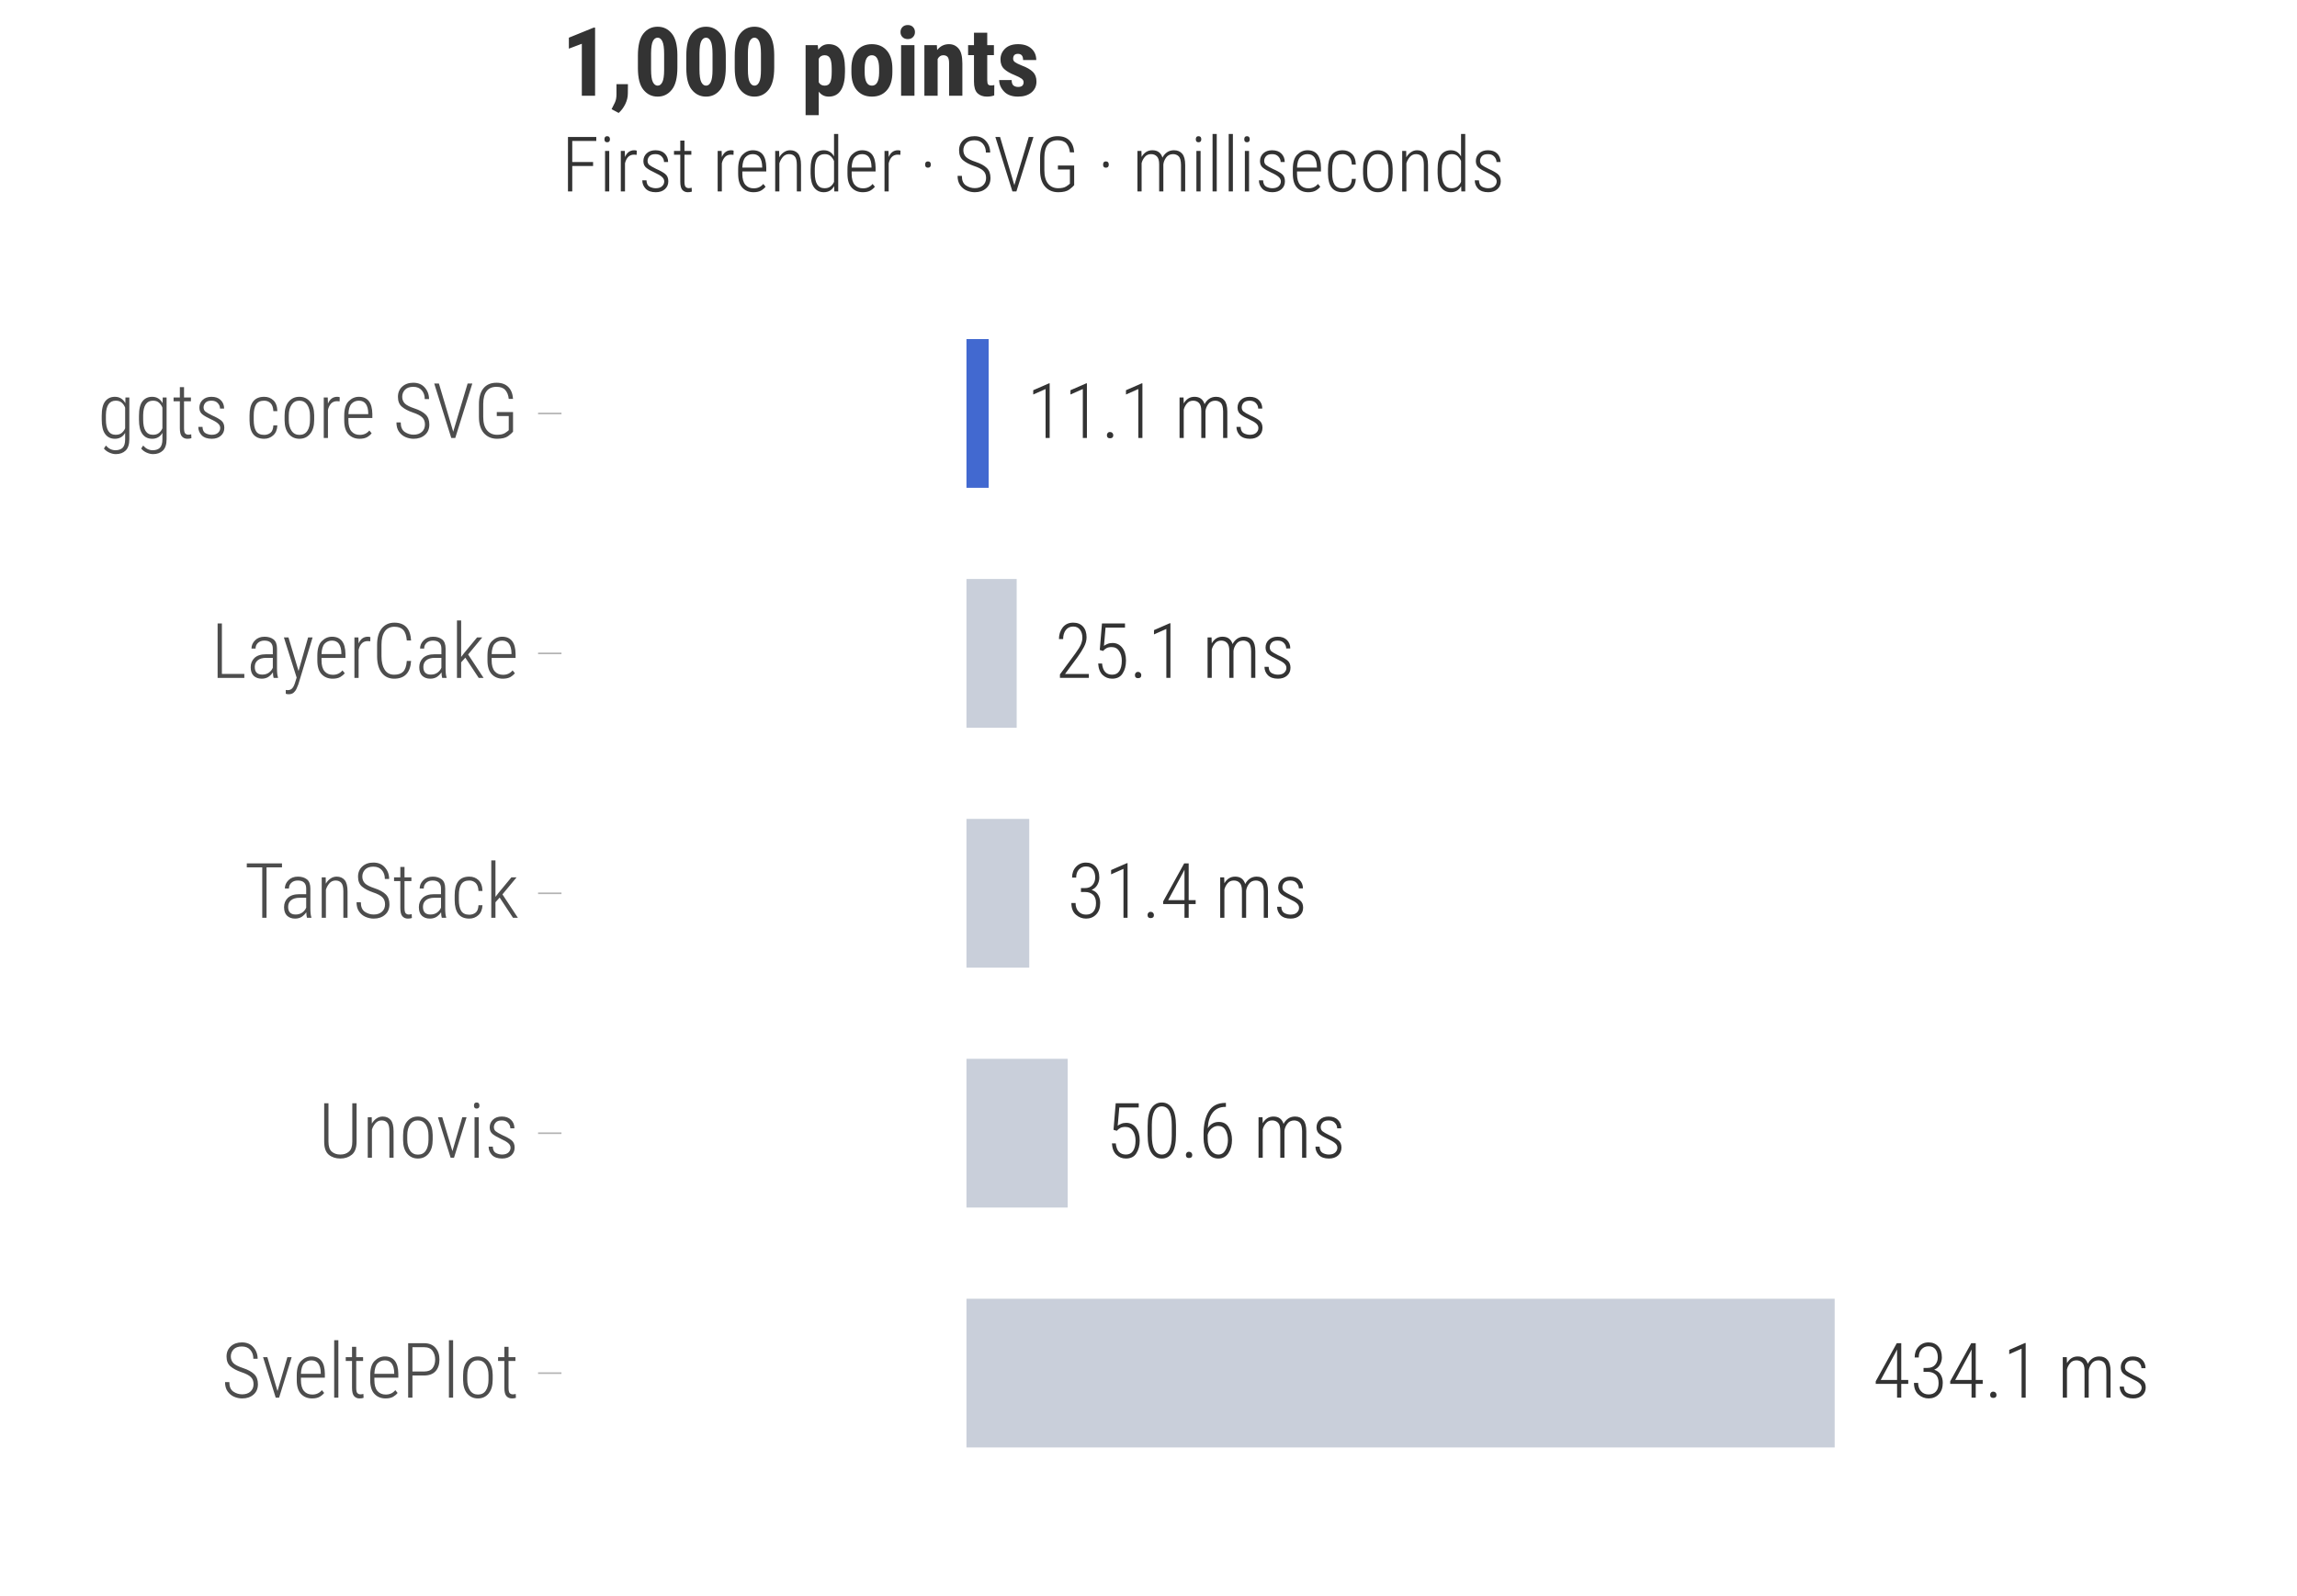
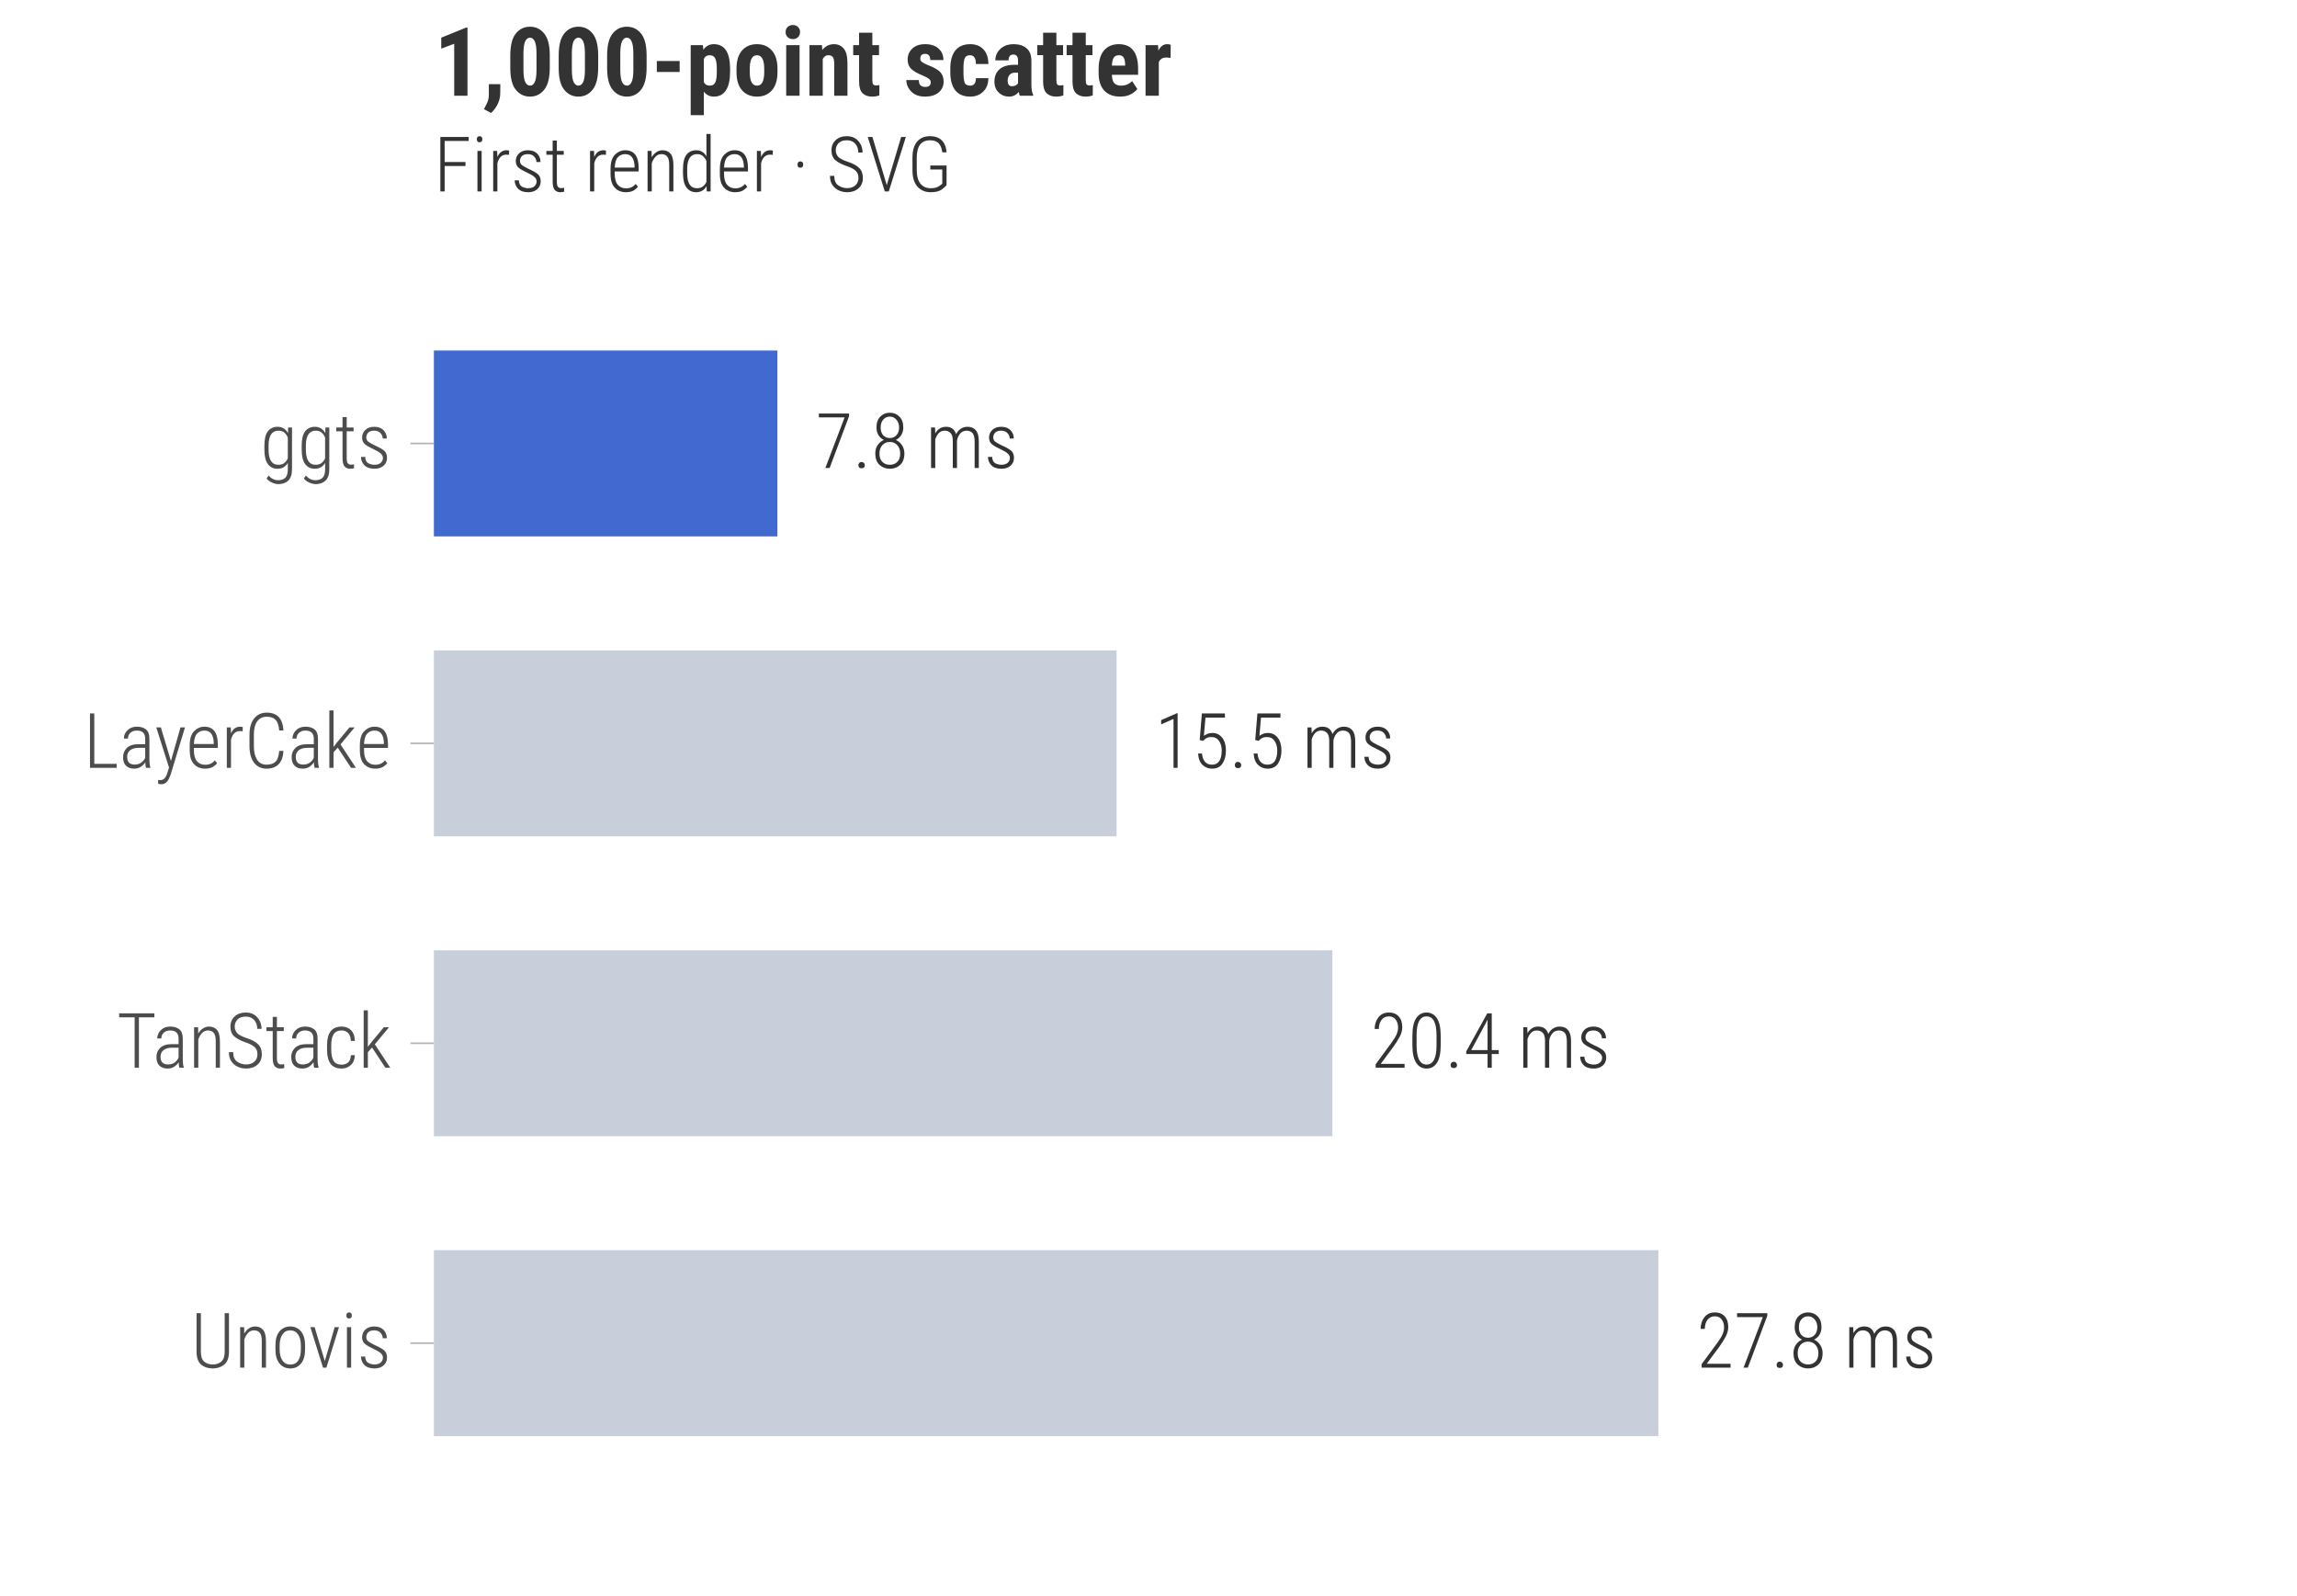
- <svg xmlns="http://www.w3.org/2000/svg" width="360" height="250" viewBox="0 0 360 250" role="img" aria-label="1,000 points. First render · SVG · milliseconds. Lower is better. ggts core SVG: 11.1 ms; LayerCake: 25.1 ms; TanStack: 31.4 ms; Unovis: 50.6 ms; SveltePlot: 434.1 ms." class="gg-plot" font-family="&quot;Roboto Condensed&quot;, &quot;Arial Narrow&quot;, Arial, sans-serif" font-size="11" font-weight="300" text-rendering="optimizeLegibility" shape-rendering="geometricPrecision">
+ <svg xmlns="http://www.w3.org/2000/svg" width="360" height="250" viewBox="0 0 360 250" role="img" aria-label="1,000-point scatter. First render · SVG. Lower is better. ggts 7.8 ms, LayerCake 15.5 ms, TanStack 20.4 ms, Unovis 27.8 ms." class="gg-plot" font-family="&quot;Roboto Condensed&quot;, &quot;Arial Narrow&quot;, Arial, sans-serif" font-size="11" font-weight="300" text-rendering="optimizeLegibility" shape-rendering="geometricPrecision">
  <rect class="gg-paper" width="360" height="250" fill="var(--gg-paper, #ffffff)" />
-   <text class="gg-title" x="88" y="15" font-size="15" font-weight="700" fill="var(--gg-ink, #333333)">1,000 points</text>
-   <text class="gg-subtitle" x="88" y="30" font-size="12" font-weight="300" fill="var(--gg-ink, #333333)">First render · SVG · milliseconds</text>
+   <text class="gg-title" x="68" y="15" font-size="15" font-weight="700" fill="var(--gg-ink, #333333)">1,000-point scatter</text>
+   <text class="gg-subtitle" x="68" y="30" font-size="12" font-weight="300" fill="var(--gg-ink, #333333)">First render · SVG</text>
  <defs>
    <clipPath id="gg-clip-0">
-       <rect width="268" height="188" />
+       <rect width="288" height="188" />
    </clipPath>
  </defs>
-   <g class="gg-panel" data-panel="0" transform="translate(88,46)">
-     <rect class="gg-panel-background" width="268" height="188" fill="var(--gg-panel, #ffffff)" />
+   <g class="gg-panel" data-panel="0" transform="translate(68,46)">
+     <rect class="gg-panel-background" width="288" height="188" fill="var(--gg-panel, #ffffff)" />
    <g class="gg-grid" stroke="var(--gg-grid, transparent)" stroke-width="0.25" vector-effect="non-scaling-stroke">
-       <line x1="0.78" y1="0" x2="0.78" y2="188" />
-       <line x1="63.47" y1="0" x2="63.47" y2="188" />
-       <line x1="126.16" y1="0" x2="126.16" y2="188" />
-       <line x1="188.85" y1="0" x2="188.85" y2="188" />
-       <line x1="251.54" y1="0" x2="251.54" y2="188" />
-       <line x1="0" y1="18.8" x2="268" y2="18.8" />
-       <line x1="0" y1="56.4" x2="268" y2="56.4" />
-       <line x1="0" y1="94" x2="268" y2="94" />
-       <line x1="0" y1="131.6" x2="268" y2="131.6" />
-       <line x1="0" y1="169.2" x2="268" y2="169.2" />
+       <line x1="0" y1="0" x2="0" y2="188" />
+       <line x1="69.03" y1="0" x2="69.03" y2="188" />
+       <line x1="138.06" y1="0" x2="138.06" y2="188" />
+       <line x1="207.09" y1="0" x2="207.09" y2="188" />
+       <line x1="276.13" y1="0" x2="276.13" y2="188" />
+       <line x1="0" y1="23.5" x2="288" y2="23.5" />
+       <line x1="0" y1="70.5" x2="288" y2="70.5" />
+       <line x1="0" y1="117.5" x2="288" y2="117.5" />
+       <line x1="0" y1="164.5" x2="288" y2="164.5" />
    </g>
    <g class="gg-marks" clip-path="url(#gg-clip-0)">
      <g class="gg-batch gg-rects" data-layer="0">
-         <rect x="63.47" y="7.14" width="3.48" height="23.31" fill="#4269d0" />
-         <rect x="63.47" y="44.74" width="7.87" height="23.31" fill="#c9cfda" />
-         <rect x="63.47" y="82.34" width="9.84" height="23.31" fill="#c9cfda" />
-         <rect x="63.47" y="119.94" width="15.86" height="23.31" fill="#c9cfda" />
-         <rect x="63.47" y="157.54" width="136.07" height="23.31" fill="#c9cfda" />
+         <rect x="0" y="8.93" width="53.84" height="29.14" fill="#4269d0" />
+         <rect x="0" y="55.93" width="107" height="29.14" fill="#c9cfda" />
+         <rect x="0" y="102.93" width="140.82" height="29.14" fill="#c9cfda" />
+         <rect x="0" y="149.93" width="191.91" height="29.14" fill="#c9cfda" />
      </g>
      <g class="gg-batch gg-glyphs" data-layer="1" font-size="12" text-anchor="start">
-         <text x="72.95" y="18.8" dy="0.32em" fill="var(--gg-ink, #333333)">11.1 ms</text>
-         <text x="77.34" y="56.4" dy="0.32em" fill="var(--gg-ink, #333333)">25.1 ms</text>
-         <text x="79.32" y="94" dy="0.32em" fill="var(--gg-ink, #333333)">31.4 ms</text>
-         <text x="85.33" y="131.6" dy="0.32em" fill="var(--gg-ink, #333333)">50.6 ms</text>
-         <text x="205.54" y="169.2" dy="0.32em" fill="var(--gg-ink, #333333)">434.1 ms</text>
+         <text x="59.84" y="23.5" dy="0.32em" fill="var(--gg-ink, #333333)">7.8 ms</text>
+         <text x="113" y="70.5" dy="0.32em" fill="var(--gg-ink, #333333)">15.5 ms</text>
+         <text x="146.82" y="117.5" dy="0.32em" fill="var(--gg-ink, #333333)">20.4 ms</text>
+         <text x="197.91" y="164.5" dy="0.32em" fill="var(--gg-ink, #333333)">27.8 ms</text>
      </g>
    </g>
-     <rect class="gg-panel-border" width="268" height="188" fill="none" stroke="var(--gg-panelBorder, transparent)" stroke-width="0.5" vector-effect="non-scaling-stroke" />
+     <rect class="gg-panel-border" width="288" height="188" fill="none" stroke="var(--gg-panelBorder, transparent)" stroke-width="0.5" vector-effect="non-scaling-stroke" />
  </g>
-   <g class="gg-axis gg-axis-y" transform="translate(88,46)">
-     <g class="gg-tick" transform="translate(0,18.8)">
+   <g class="gg-axis gg-axis-y" transform="translate(68,46)">
+     <g class="gg-tick" transform="translate(0,23.5)">
      <line x2="-3.67" stroke="var(--gg-tickColor, #b3b3b3)" stroke-width="0.25" vector-effect="non-scaling-stroke" />
-       <text x="-6.67" dy="0.32em" text-anchor="end" fill="var(--gg-axisText, #4d4d4d)" font-size="12" font-weight="300">ggts core SVG</text>
+       <text x="-6.67" dy="0.32em" text-anchor="end" fill="var(--gg-axisText, #4d4d4d)" font-size="12" font-weight="300">ggts</text>
    </g>
-     <g class="gg-tick" transform="translate(0,56.4)">
+     <g class="gg-tick" transform="translate(0,70.5)">
      <line x2="-3.67" stroke="var(--gg-tickColor, #b3b3b3)" stroke-width="0.25" vector-effect="non-scaling-stroke" />
      <text x="-6.67" dy="0.32em" text-anchor="end" fill="var(--gg-axisText, #4d4d4d)" font-size="12" font-weight="300">LayerCake</text>
    </g>
-     <g class="gg-tick" transform="translate(0,94)">
+     <g class="gg-tick" transform="translate(0,117.5)">
      <line x2="-3.67" stroke="var(--gg-tickColor, #b3b3b3)" stroke-width="0.25" vector-effect="non-scaling-stroke" />
      <text x="-6.67" dy="0.32em" text-anchor="end" fill="var(--gg-axisText, #4d4d4d)" font-size="12" font-weight="300">TanStack</text>
    </g>
-     <g class="gg-tick" transform="translate(0,131.6)">
+     <g class="gg-tick" transform="translate(0,164.5)">
      <line x2="-3.67" stroke="var(--gg-tickColor, #b3b3b3)" stroke-width="0.25" vector-effect="non-scaling-stroke" />
      <text x="-6.67" dy="0.32em" text-anchor="end" fill="var(--gg-axisText, #4d4d4d)" font-size="12" font-weight="300">Unovis</text>
    </g>
-     <g class="gg-tick" transform="translate(0,169.2)">
-       <line x2="-3.67" stroke="var(--gg-tickColor, #b3b3b3)" stroke-width="0.25" vector-effect="non-scaling-stroke" />
-       <text x="-6.67" dy="0.32em" text-anchor="end" fill="var(--gg-axisText, #4d4d4d)" font-size="12" font-weight="300">SveltePlot</text>
-     </g>
  </g>
</svg>
